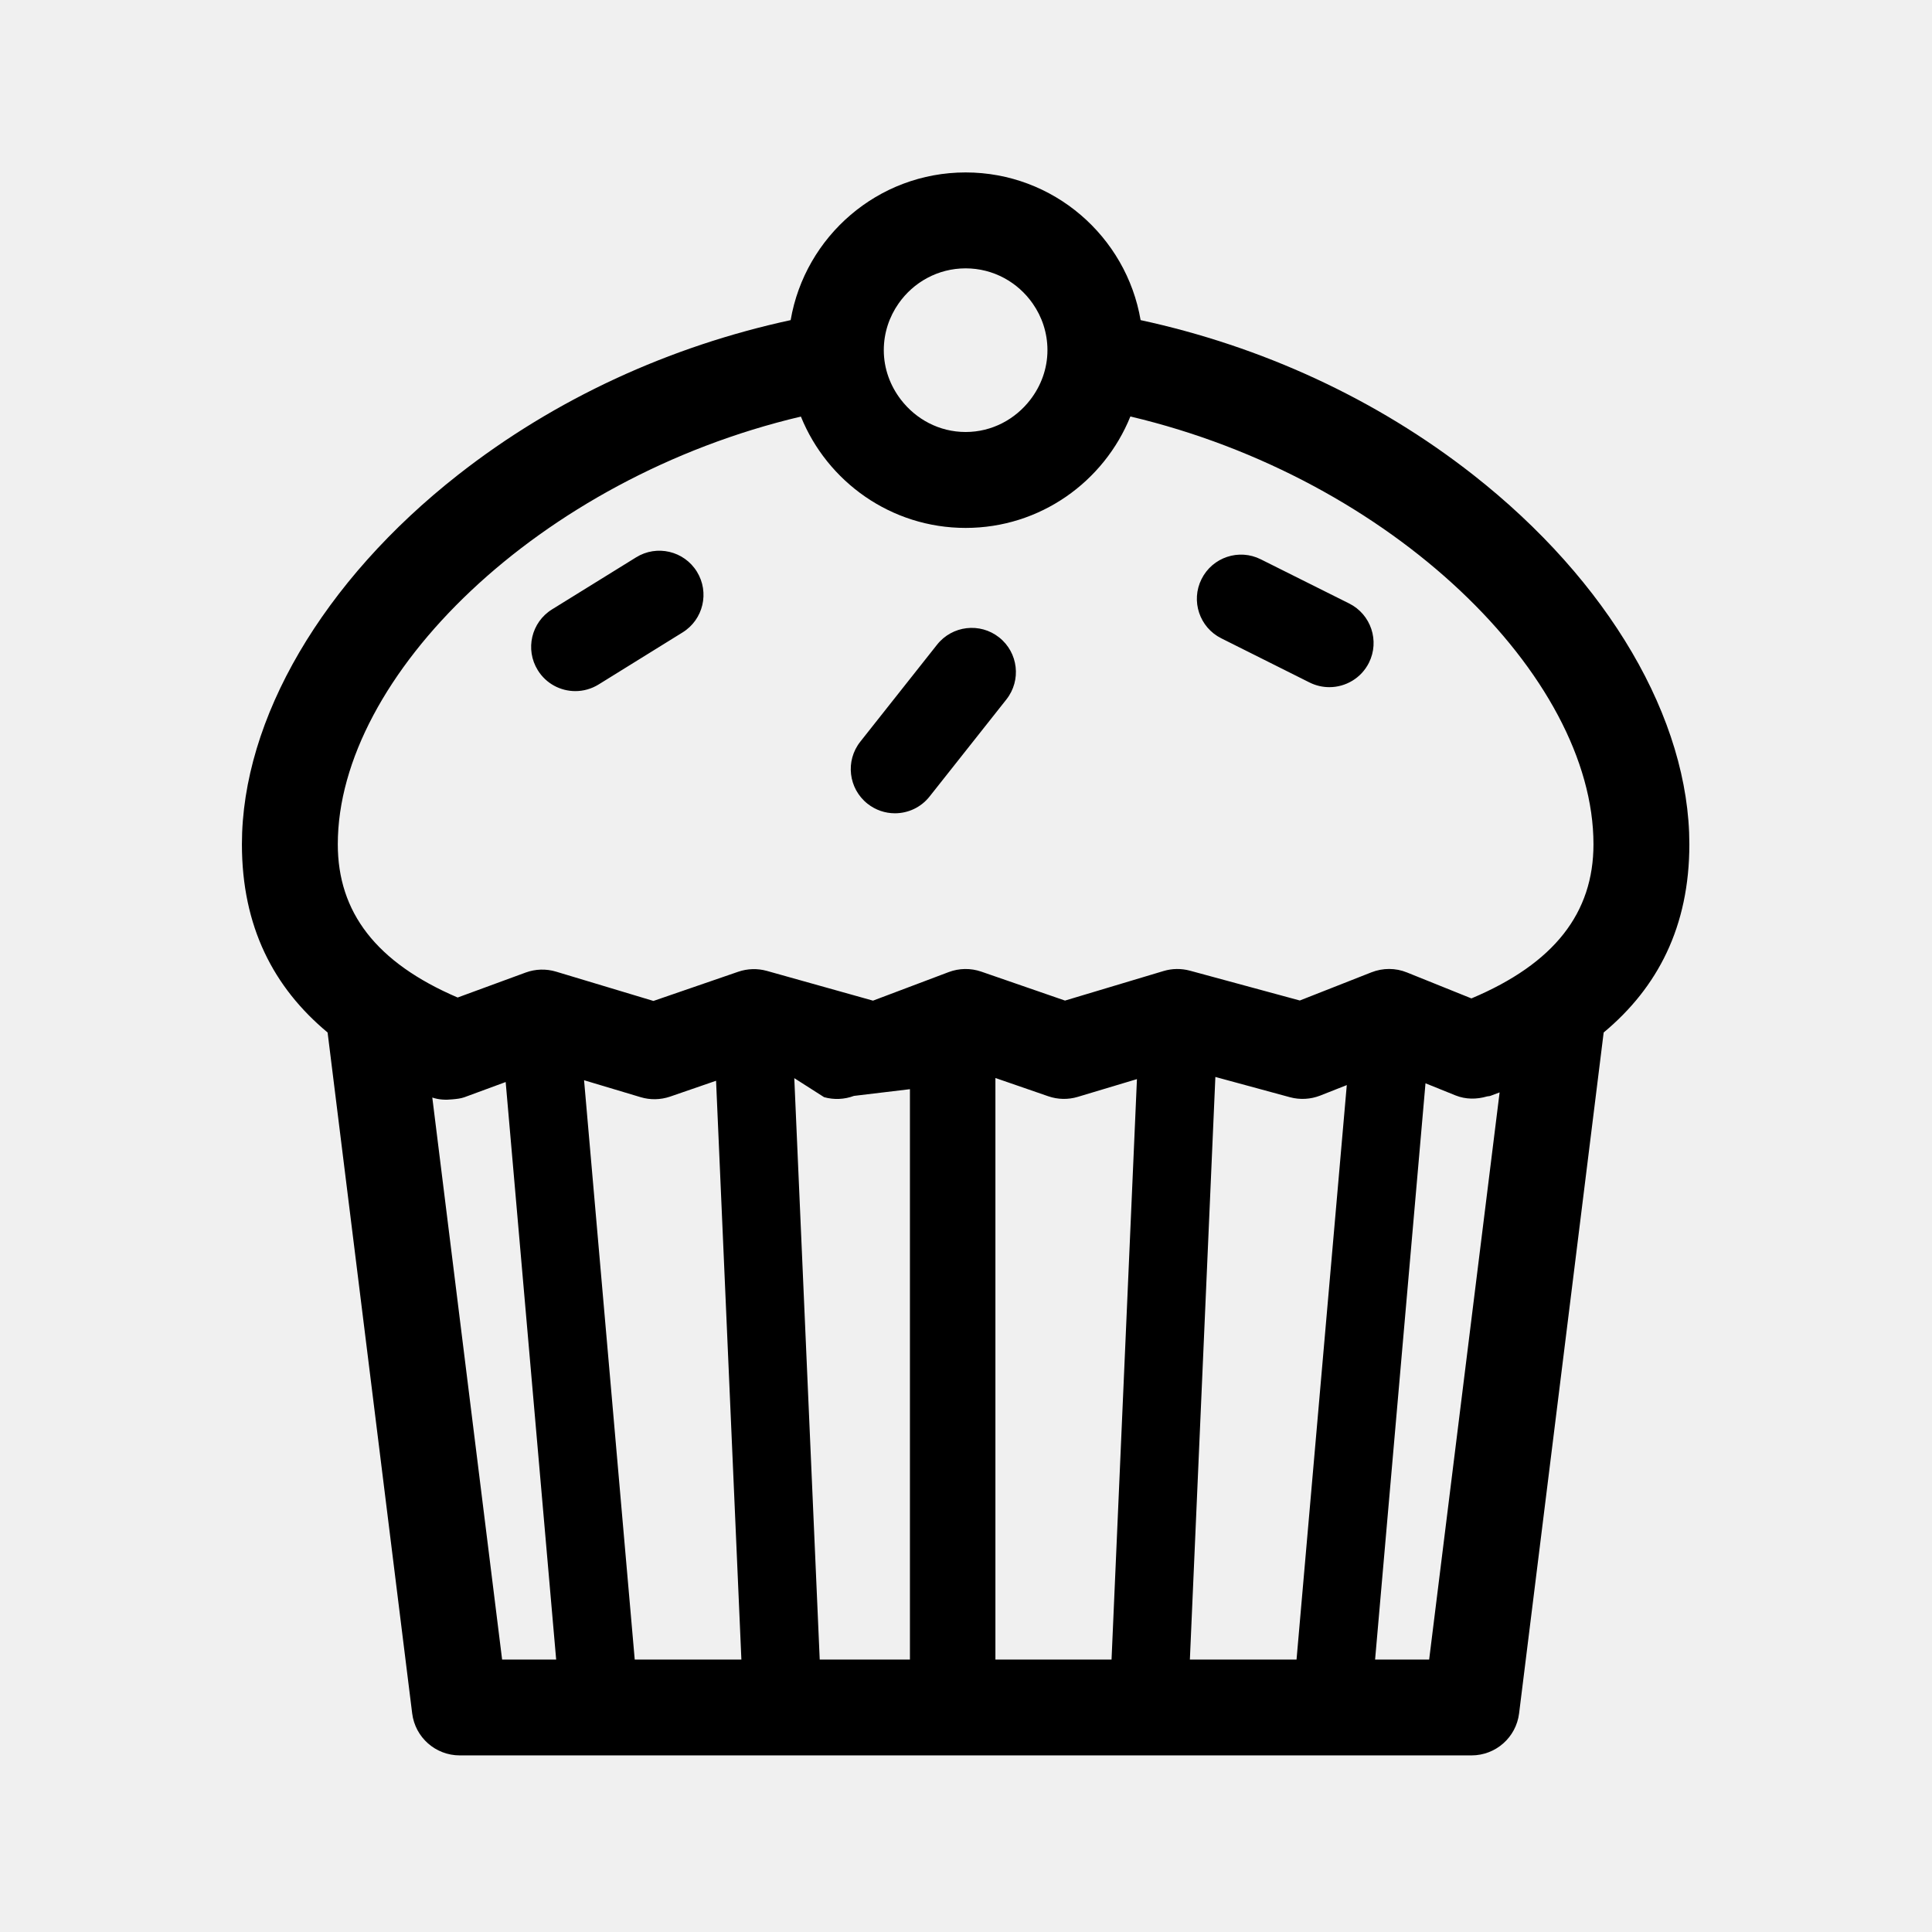
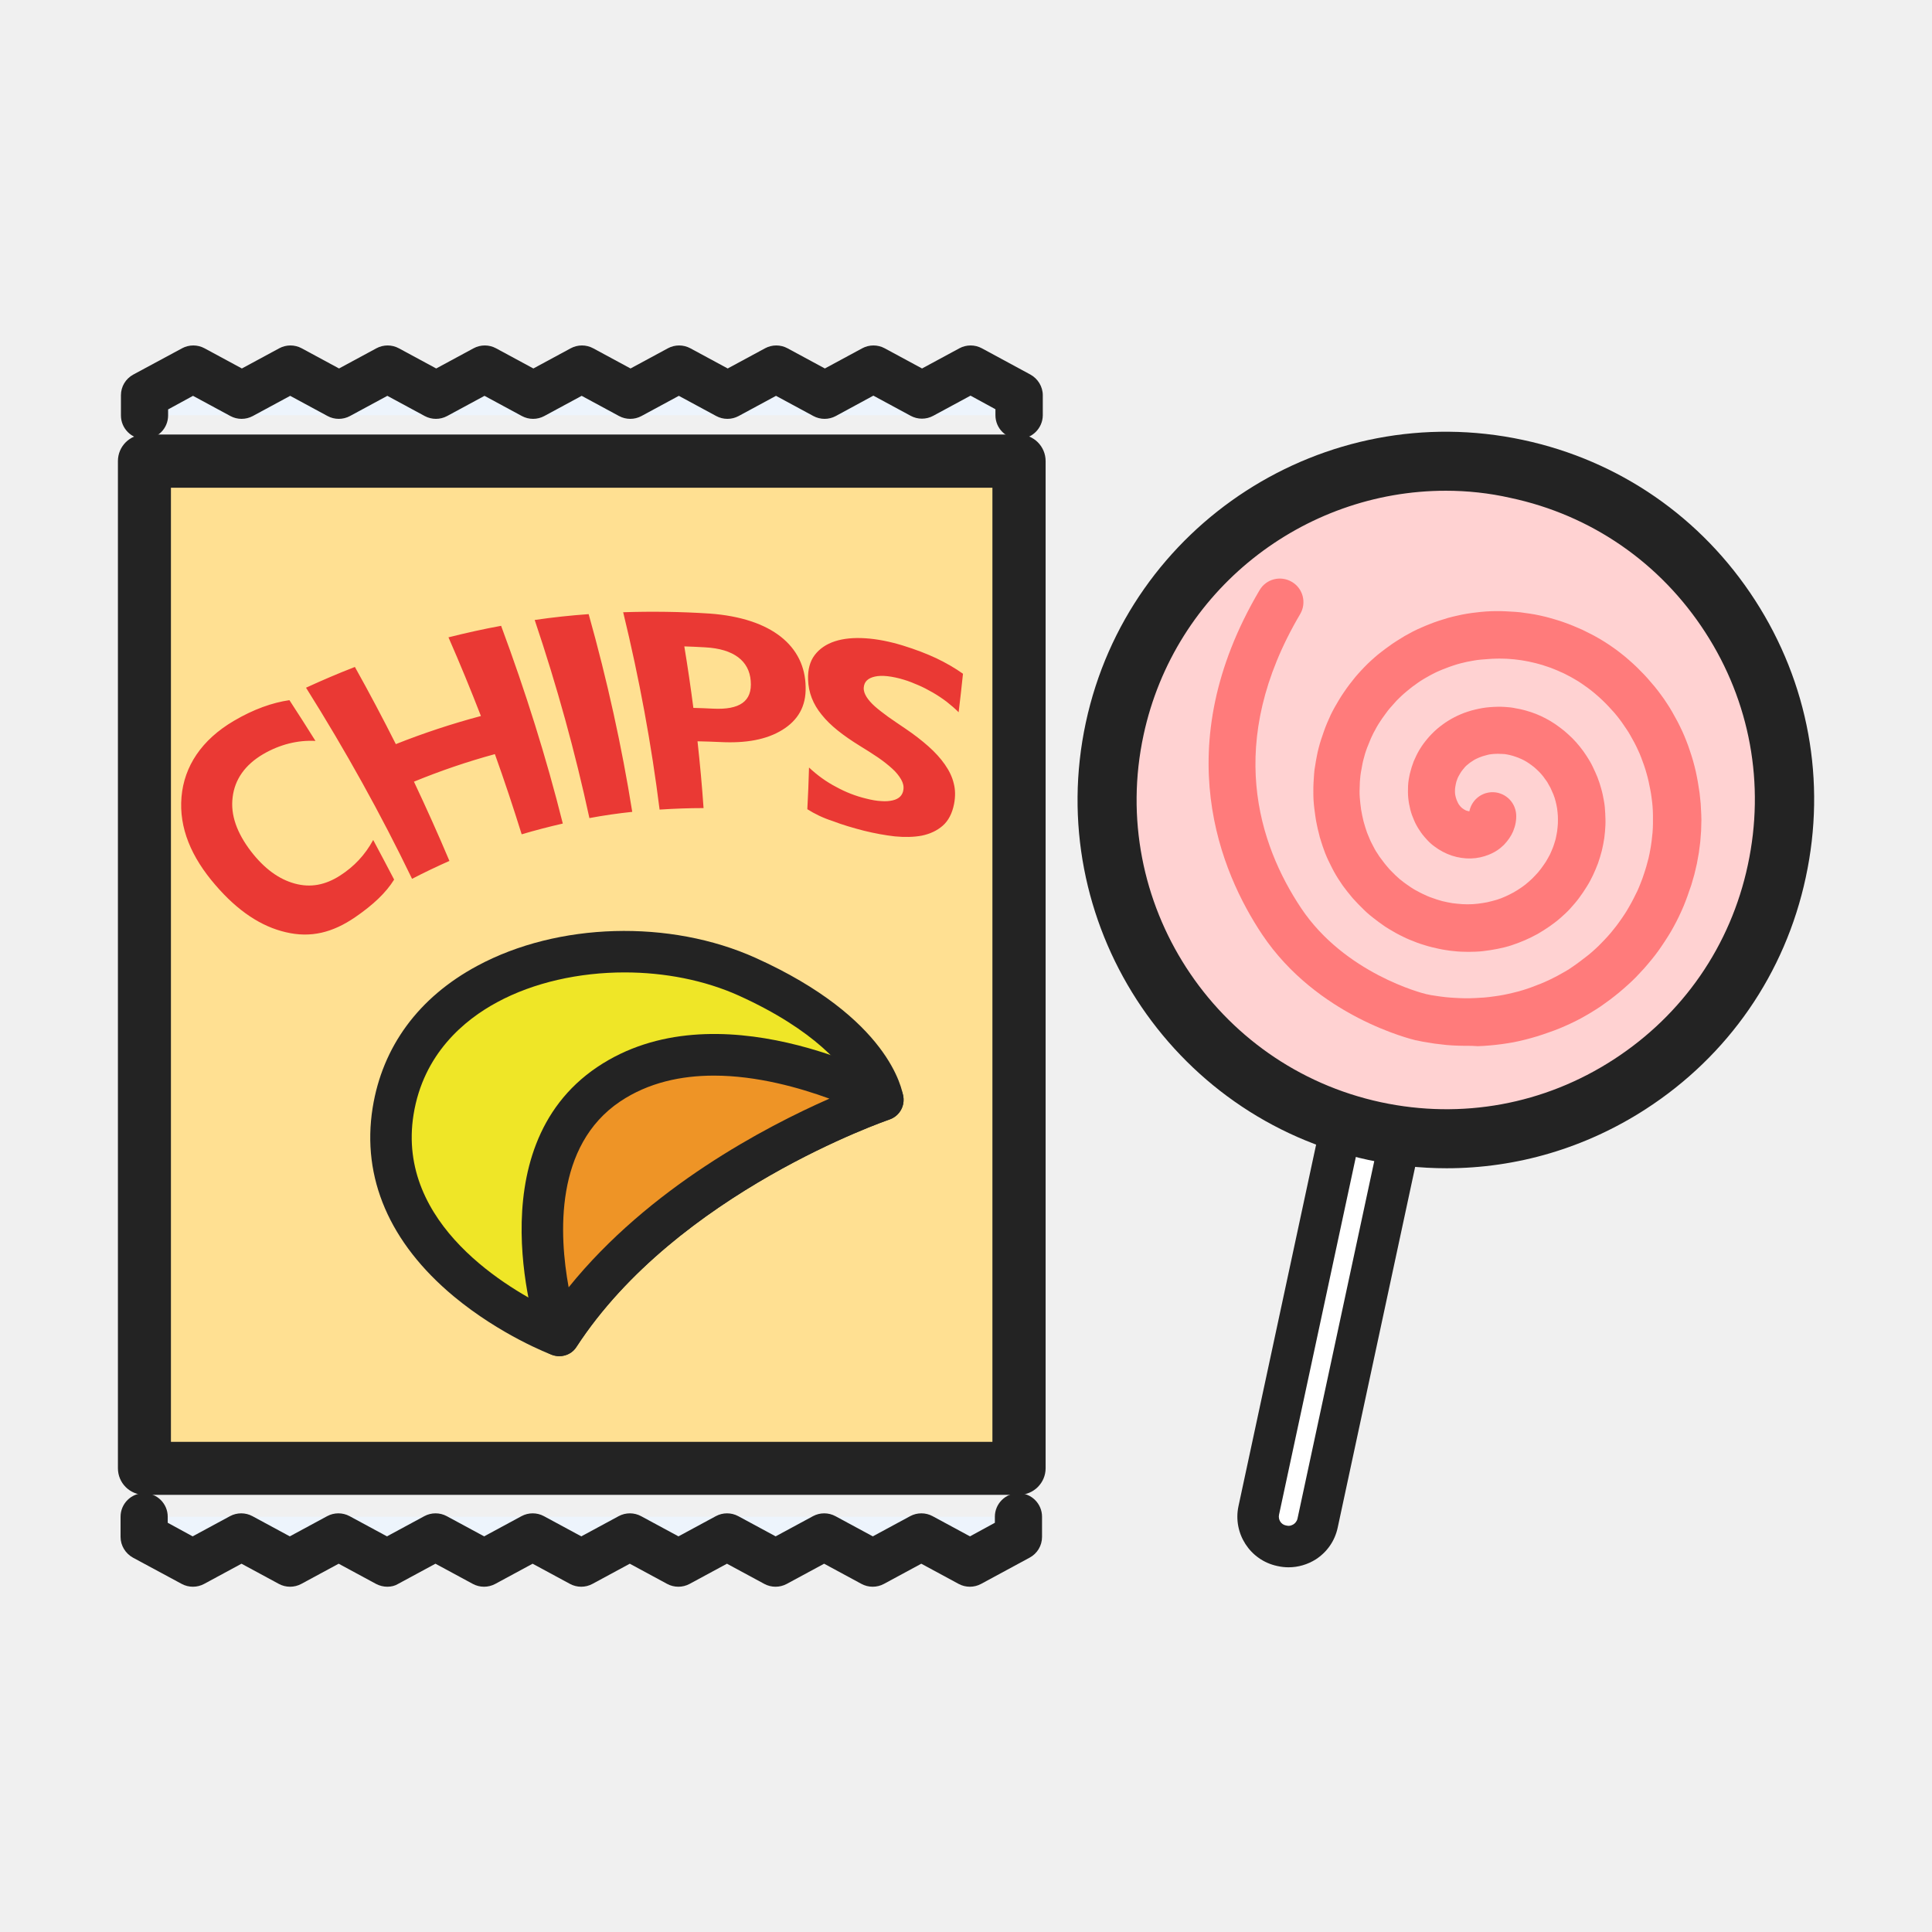
- <svg xmlns="http://www.w3.org/2000/svg" t="1596872380307" class="icon" viewBox="0 0 1024 1024" version="1.1" p-id="4920" width="200" height="200">
+ <svg xmlns="http://www.w3.org/2000/svg" t="1597149101305" class="icon" viewBox="0 0 1024 1024" version="1.1" p-id="15128" width="200" height="200">
  <defs>
    <style type="text/css" />
  </defs>
-   <path d="M780.757 251.62c-51.482-40.362-112.115-68.075-176.207-81.951-7.59-44.355-46.234-78.275-92.743-78.275-46.501 0-85.144 33.919-92.744 78.275-64.102 13.877-124.726 41.589-176.207 81.951-71.782 56.294-114.635 129.51-114.635 195.844 0 43.644 16.732 75.903 45.412 99.781l44.831 360.893c1.581 12.731 12.393 22.258 25.212 22.258L779.937 930.396c12.817 0 23.63-9.527 25.211-22.258l44.831-360.893c28.68-23.878 45.414-56.137 45.414-99.781C895.392 381.128 852.537 307.914 780.757 251.62zM476.245 160.891c7.848-11.267 20.833-18.659 35.56-18.659 14.726 0 27.712 7.392 35.559 18.659 4.892 6.997 7.808 15.497 7.808 24.709 0 9.883-3.46 18.935-9.072 26.25-7.927 10.318-20.28 17.118-34.295 17.118s-26.369-6.8-34.295-17.118c-5.614-7.314-9.083-16.367-9.083-26.25C468.428 176.388 471.354 167.889 476.245 160.891zM266.129 879.597l-37.003-297.879c3.479 1.186 7.126 1.344 10.753 0.95 2.115-0.199 4.229-0.397 6.246-1.107l21.892-8.065 26.764 306.102L266.129 879.597zM336.419 879.597l-26.853-307.051 29.965 8.974c5.11 1.542 10.545 1.423 15.577-0.276l24.42-8.422 13.422 306.775L336.419 879.597zM482.284 879.597l-47.815 0-13.481-308.158 15.794 10.082c5.209 1.463 10.744 1.225 15.823-0.672l29.679-3.557L482.284 879.597zM589.141 879.597l-61.552 0L527.59 571.36l28.028 9.686c5.041 1.74 10.507 1.858 15.616 0.317l31.369-9.409L589.141 879.597zM630.66 879.597l13.511-308.791 39.563 10.754c5.296 1.423 10.88 1.107 15.98-0.87l14.112-5.575-26.634 304.482L630.66 879.597zM757.48 879.597l-28.651 0 26.713-305.43 15.97 6.444c5.327 2.135 11.159 2.135 16.653 0.514 0.594-0.157 1.236-0.079 1.83-0.317l4.832-1.816L757.48 879.597zM779.887 529.179l-34.167-13.757c-6.029-2.452-12.76-2.452-18.807-0.079l-37.981 14.943-58.262-15.813c-4.585-1.226-9.429-1.186-13.975 0.196l-52.221 15.657-44.365-15.339c-5.604-1.937-11.722-1.856-17.275 0.237l-40.126 15.141-56.265-15.773c-4.971-1.385-10.248-1.225-15.111 0.435l-44.999 15.497-51.62-15.537c-5.268-1.58-10.912-1.423-16.08 0.475l-36.074 13.243c-43.249-18.54-63.52-45.225-63.52-81.239 0-88.87 106.462-193.868 245.449-226.681 13.974 34.552 47.824 59.023 87.319 59.023 39.503 0 73.342-24.471 87.318-59.062 138.977 32.851 245.448 137.85 245.448 226.72C844.572 483.796 823.907 510.638 779.887 529.179zM715.082 319.854l-46.837-23.404c-11.562-5.811-25.616-1.107-31.407 10.476-5.781 11.544-1.098 25.617 10.466 31.389l46.837 23.443c3.36 1.661 6.928 2.452 10.457 2.452 8.578 0 16.851-4.744 20.962-12.927C731.341 339.698 726.646 325.624 715.082 319.854zM496.673 341.675l-40.698 51.431c-8.025 10.159-6.306 24.866 3.834 32.892 4.299 3.399 9.429 5.059 14.508 5.059 6.919 0 13.757-3.043 18.384-8.895l40.699-51.431c8.025-10.16 6.305-24.866-3.835-32.892C519.415 329.815 504.699 331.554 496.673 341.675zM337.12 295.422l-44.514 27.555c-10.99 6.8-14.39 21.228-7.581 32.219 4.437 7.195 12.098 11.108 19.934 11.108 4.2 0 8.47-1.146 12.314-3.518l44.514-27.593c10.99-6.8 14.379-21.23 7.57-32.219C362.559 291.982 348.11 288.583 337.12 295.422z" p-id="4921" />
+   <path d="M685.2 820.5l-11.6-2.5c-5.4-1.2-8.9-6.5-7.7-11.9l45.2-210.4 31.2 6.7-45.2 210.4c-1.1 5.4-6.5 8.9-11.9 7.7z" fill="#FFFFFF" p-id="15129" />
+   <path d="M683 830.7c-1.9 0-3.8-0.2-5.6-0.6l-0.5-0.1c-14.4-3.1-23.5-17.3-20.5-31.6l44-204.9c1.3-5.9 7.1-9.7 13-8.4l31.2 6.7c2.8 0.6 5.3 2.3 6.9 4.8 1.6 2.4 2.1 5.4 1.5 8.2l-44 204.9c-1.5 7-5.6 12.9-11.6 16.8-4.3 2.7-9.3 4.2-14.4 4.2z m36.6-222l-41.7 194.2c-0.5 2.6 1.1 5.1 3.6 5.6l0.5 0.1c1.7 0.4 2.9-0.3 3.6-0.7 0.6-0.4 1.7-1.3 2.1-3l41.7-194.2-9.8-2z" fill="#232323" p-id="15130" />
+   <path d="M76.6 244.4h463.5v533.8H76.6z" fill="#FFE092" p-id="15131" />
+   <path d="M540.1 792.3H76.6c-7.8 0-14.1-6.3-14.1-14.1V244.4c0-7.8 6.3-14.1 14.1-14.1h463.5c7.8 0 14.1 6.3 14.1 14.1v533.8c0 7.8-6.4 14.1-14.1 14.1zM90.6 764.2H526V258.5H90.6v505.7z" fill="#232323" p-id="15132" />
+   <path d="M76.6 220.1v-10.7l25.7-13.9 25.8 13.9 25.7-13.9 25.8 13.9 25.7-13.9 25.8 13.9 25.7-13.9 25.8 13.9 25.7-13.9 25.8 13.9 25.7-13.9 25.8 13.9 25.7-13.9 25.8 13.9 25.7-13.9 25.8 13.9 25.7-13.9 25.8 13.9v10.7" fill="#EDF4FC" p-id="15133" />
+   <path d="M540.1 232.6c-6.9 0-12.5-5.6-12.5-12.5v-3.2l-13.2-7.2-19.8 10.7c-3.7 2-8.2 2-11.9 0l-19.8-10.7-19.9 10.8c-3.7 2-8.2 2-11.9 0l-19.8-10.7-19.8 10.7c-3.7 2-8.2 2-11.9 0l-19.8-10.7-19.8 10.7c-3.7 2-8.2 2-11.9 0l-19.8-10.7-19.8 10.7c-3.7 2-8.2 2-11.9 0l-19.8-10.7-19.8 10.7c-3.7 2-8.2 2-11.9 0l-19.8-10.7-19.8 10.7c-3.7 2-8.2 2-11.9 0l-19.8-10.7-19.8 10.7c-3.7 2-8.2 2-11.9 0l-19.8-10.7-13.2 7.2v3.2c0 6.9-5.6 12.5-12.5 12.5s-12.5-5.6-12.5-12.5v-10.7c0-4.6 2.5-8.8 6.6-11l25.8-13.9c3.7-2 8.2-2 11.9 0l19.8 10.7 19.8-10.7c3.7-2 8.2-2 11.9 0l19.8 10.7 19.8-10.7c3.7-2 8.2-2 11.9 0l19.8 10.7 19.8-10.7c3.7-2 8.2-2 11.9 0l19.8 10.7 19.8-10.7c3.7-2 8.2-2 11.9 0l19.8 10.7 19.8-10.7c3.7-2 8.2-2 11.9 0l19.8 10.7 19.8-10.7c3.7-2 8.2-2 11.9 0l19.8 10.7 19.8-10.7c3.7-2 8.2-2 11.9 0l19.8 10.7 19.8-10.7c3.7-2 8.2-2 11.9 0l25.7 13.9c4 2.2 6.6 6.4 6.6 11v10.7c-0.1 6.8-5.7 12.4-12.6 12.4z" fill="#232323" p-id="15134" />
+   <path d="M76.6 803.9v10.7l25.7 13.9 25.8-13.9 25.7 13.9 25.8-13.9 25.7 13.9 25.8-13.9 25.7 13.9 25.8-13.9 25.7 13.9 25.8-13.9 25.7 13.9 25.8-13.9 25.7 13.9 25.8-13.9 25.7 13.9 25.8-13.9 25.7 13.9 25.8-13.9v-10.7" fill="#EDF4FC" p-id="15135" />
+   <path d="M205.3 841c-2 0-4.1-0.5-6-1.5l-19.8-10.7-19.8 10.7c-3.7 2-8.2 2-11.9 0L128 828.8l-19.8 10.7c-3.7 2-8.2 2-11.9 0l-25.8-13.9c-4-2.2-6.6-6.4-6.6-11v-10.7c0-6.9 5.6-12.5 12.5-12.5s12.5 5.6 12.5 12.5v3.2l13.2 7.2 19.8-10.7c3.7-2 8.2-2 11.9 0l19.8 10.7 19.8-10.7c3.7-2 8.2-2 11.9 0l19.8 10.7 19.8-10.7c3.7-2 8.2-2 11.9 0l19.8 10.7 19.8-10.7c3.7-2 8.2-2 11.9 0l19.8 10.7 19.8-10.7c3.7-2 8.2-2 11.9 0l19.8 10.7 19.8-10.7c3.7-2 8.2-2 11.9 0l19.8 10.7 19.8-10.7c3.7-2 8.2-2 11.9 0l19.8 10.7 19.8-10.7c3.7-2 8.2-2 11.9 0l19.8 10.7 13.2-7.2v-3.2c0-6.9 5.6-12.5 12.5-12.5s12.5 5.6 12.5 12.5v10.7c0 4.6-2.5 8.8-6.6 11L520 839.5c-3.7 2-8.2 2-11.9 0l-19.8-10.7-19.8 10.7c-3.7 2-8.2 2-11.9 0l-19.8-10.7-19.8 10.7c-3.7 2-8.2 2-11.9 0l-19.8-10.7-19.8 10.7c-3.7 2-8.2 2-11.9 0l-19.8-10.7-19.8 10.7c-3.7 2-8.2 2-11.9 0l-19.8-10.7-19.8 10.7c-3.7 2-8.2 2-11.9 0l-19.8-10.7-19.8 10.7c-1.6 1-3.6 1.5-5.7 1.5z" fill="#232323" p-id="15136" />
+   <path d="M208.9 466.2c-4.4 7.1-11.3 13.5-20.6 19.9-12.1 8.3-23.7 11.1-36.8 8-13-3-25.5-11.2-37.4-25.1-12.7-14.7-19.3-30.2-17.9-46.6 1.4-16.3 10.7-30.3 27.7-40.3 10.5-6.2 20.5-9.7 29.5-11 4.7 7.2 9.3 14.4 13.8 21.6-9.5-0.5-18.9 1.9-27.7 7-9.7 5.7-15.1 13.5-16.2 22.9-1.2 9.4 2.3 18.9 9.7 28.6 7.1 9.2 14.8 14.8 23.2 17.1 8.4 2.3 16.2 0.8 24-4.2 7.5-4.8 13.3-11 17.6-18.9 3.8 7.1 7.5 14.1 11.1 21zM298.3 436.5c-7.4 1.7-14.7 3.6-21.8 5.7-4.4-14.1-9.1-28.3-14.2-42.5-14.7 4-29 8.9-42.9 14.6 6.6 14 12.9 28 18.8 42-6.7 3-13.3 6.1-19.8 9.5-16.4-34-35.2-67.9-56.2-101.3 8.5-3.9 17.1-7.6 25.9-11 7.6 13.6 14.8 27.2 21.7 40.9 14.6-5.8 29.7-10.8 45.1-14.9-5.4-13.9-11.1-27.8-17.2-41.7 9.2-2.3 18.5-4.4 27.9-6.1 13 35 24 70 32.7 104.8zM335.1 430.3c-7.6 0.8-15.2 1.9-22.7 3.3-7.5-34.7-17.1-69.7-29-105 9.5-1.4 19-2.4 28.6-3.1 9.9 35.3 17.6 70.3 23.1 104.8zM369.7 392.9c1.3 11.9 2.4 23.7 3.2 35.4-7.8 0-15.6 0.3-23.3 0.8-4.3-34.3-10.7-69.2-19.3-104.6 15.2-0.5 30.5-0.3 45.8 0.7 33.1 2.4 50.6 17.4 50.9 38.9 0.3 10.3-4.1 17.7-12.4 22.8-8.3 5.1-19.1 7.1-32.8 6.4-4.1-0.2-8.1-0.3-12.1-0.4z m-7-50.3c1.8 10.9 3.4 21.8 4.8 32.6 3.5 0.1 6.9 0.2 10.4 0.4 14.1 0.7 20.9-3.8 20-14.7-0.8-10.6-9-17-24.2-17.8-3.6-0.2-7.3-0.4-11-0.5zM427.9 428.9c0.4-7.3 0.7-14.7 0.9-22.1 4.5 4.2 9.2 7.6 14.4 10.3 5.1 2.8 10.3 4.8 15.6 6.1 3.1 0.8 5.9 1.3 8.3 1.4 2.4 0.2 4.4 0 6.1-0.4 1.7-0.4 3-1.1 3.9-2 0.9-0.9 1.5-2.1 1.7-3.5 0.3-1.9-0.1-3.7-1.2-5.6-1.1-1.9-2.6-3.8-4.7-5.7-2.1-1.9-4.6-3.9-7.5-5.9-3-2-6.2-4.1-9.7-6.2-8.9-5.5-15.7-10.8-20.2-16.5-4.6-5.6-7-11.8-7.2-18.6-0.2-5.3 1-9.7 3.5-13 2.5-3.3 6.1-5.8 10.7-7.3s10-2 16.2-1.6c6.2 0.4 12.8 1.7 19.7 3.8 6.8 2.1 12.8 4.4 17.9 6.8 5.2 2.5 9.9 5.2 14.1 8.2-0.7 6.9-1.5 13.7-2.3 20.4-1.9-1.9-4.1-3.8-6.4-5.6-2.4-1.8-4.8-3.4-7.4-4.9-2.6-1.5-5.1-2.8-7.7-3.9-2.6-1.1-5-2.1-7.4-2.8-3.2-1-6.2-1.6-8.8-1.9-2.7-0.3-4.9-0.2-6.7 0.2-1.8 0.4-3.3 1.1-4.3 2.1s-1.5 2.3-1.6 3.8c-0.1 1.7 0.5 3.3 1.5 4.9 1 1.6 2.5 3.3 4.4 5 1.9 1.7 4.3 3.5 7 5.5 2.7 1.9 5.8 4 9.2 6.3 4.6 3.1 8.7 6.3 12.2 9.4 3.5 3.1 6.4 6.3 8.7 9.6 2.3 3.3 3.9 6.6 4.7 10 0.9 3.4 0.9 7 0.2 10.8-1 5.2-3.1 9.1-6.1 11.7-3 2.6-6.7 4.3-11 5.2-4.3 0.8-9.1 0.9-14.3 0.4-5.3-0.6-10.7-1.6-16.4-3-5.8-1.5-11.3-3.1-16.5-5.1-5.3-1.7-9.7-3.9-13.5-6.3z" fill="#EA3934" p-id="15137" />
+   <path d="M296.4 707.9s-100.9-38.2-88-118.9c12.9-80.7 120.5-101.6 187.7-71.3C463.3 548 468 583 468 583s-115.5 38.7-171.6 124.9z" fill="#EFE627" p-id="15138" />
+   <path d="M296.4 718.8c-1.3 0-2.6-0.2-3.9-0.7-1.1-0.4-27.2-10.4-52-31-34-28.3-48.9-62.8-43-99.9 5.2-32.5 24.4-58.6 55.5-75.3 42.7-23 102-24.7 147.5-4.2 70.7 31.9 77.7 69.6 78.3 73.8 0.7 5.2-2.4 10.2-7.4 11.9-1.1 0.4-112.6 38.6-165.9 120.5-1.9 3.1-5.4 4.9-9.1 4.9z m34.7-203.4c-24.1 0-48.2 5.3-67.6 15.8-17.3 9.3-39.1 27.3-44.3 59.5-9.4 58.4 51.2 93 73.3 103.5 48.9-68.8 131.8-106 161.3-117.6-5.9-10.8-21.6-30.5-62.2-48.9-18.2-8.2-39.4-12.3-60.5-12.3z" fill="#232323" p-id="15139" />
+   <path d="M296.4 707.9s-32.4-93.7 26.2-133.1S468 583 468 583s-115.5 38.7-171.6 124.9z" fill="#EE9426" p-id="15140" />
+   <path d="M296.4 718.8c-0.4 0-0.9 0-1.3-0.1-4.2-0.5-7.7-3.3-9-7.3-1.4-4.1-34.4-102.1 30.4-145.8 63.4-42.7 153 5.6 156.8 7.7 3.8 2.1 6 6.2 5.6 10.6s-3.3 8-7.4 9.4c-1.1 0.4-112.6 38.6-165.9 120.5-2 3.2-5.5 5-9.2 5z m82-148.7c-17.2 0-34.6 3.6-49.7 13.7-34.8 23.4-32.4 70.7-27.3 98.5 42.6-52.8 104.2-85 138.2-100-15.9-5.8-38.4-12.2-61.2-12.2z" fill="#232323" p-id="15141" />
+   <path d="M766.3 424m-179.5 0a179.5 179.5 0 1 0 359 0 179.5 179.5 0 1 0-359 0Z" fill="#FFD2D2" p-id="15142" />
+   <path d="M766.7 619.2c-13.8 0-27.6-1.5-41.4-4.4C620.1 592.2 552.9 488.2 575.5 383c22.6-105.2 126.6-172.4 231.8-149.8 51 10.9 94.6 41.1 122.9 84.9 28.3 43.8 37.9 95.9 26.9 146.9-10.9 51-41.1 94.6-84.9 122.9-31.9 20.6-68.3 31.3-105.5 31.3z m-0.4-359.1c-75.5 0-143.7 52.7-160.2 129.5-19 88.3 37.5 175.6 125.8 194.6 42.8 9.2 86.6 1.2 123.3-22.6 36.8-23.8 62.1-60.4 71.2-103.2 9.2-42.8 1.2-86.6-22.6-123.3-23.8-36.8-60.4-62.1-103.2-71.2-11.4-2.6-23-3.8-34.3-3.8z" fill="#232323" p-id="15143" />
+   <path d="M777.7 554.3h-1.4c-2.1 0-4.3-0.1-6.4-0.2-2.1-0.1-4.3-0.3-6.4-0.6-2.1-0.2-4.3-0.5-6.4-0.9-2.1-0.3-4.3-0.7-6.4-1.2h-0.2c-2.1-0.5-52.4-12.5-81.6-56.2-21.6-32.4-50.5-99.1-1.3-182.4 3.5-6 11.2-7.9 17.1-4.4 6 3.5 7.9 11.2 4.4 17.1-40.1 68-21.9 122.2 0.5 155.8 23.1 34.6 64.4 45.2 66.3 45.6 1.7 0.4 3.4 0.7 5 0.9 1.7 0.3 3.5 0.5 5.2 0.7 1.7 0.2 3.5 0.3 5.2 0.4 1.7 0.1 3.5 0.2 5.2 0.2 1.7 0 3.5 0 5.2-0.1l5.1-0.3c1.7-0.2 3.4-0.3 5.1-0.6 1.7-0.2 3.4-0.5 5-0.8 1.7-0.3 3.3-0.7 5-1.1 1.6-0.4 3.3-0.8 4.9-1.3 1.6-0.5 3.2-1 4.8-1.6 1.6-0.6 3.2-1.2 4.7-1.8 1.5-0.6 3.1-1.3 4.6-2 1.5-0.7 3-1.5 4.4-2.2 1.5-0.8 2.9-1.6 4.3-2.4 1.4-0.8 2.8-1.7 4.2-2.7 1.3-0.9 2.7-1.9 4-2.9l3.9-3c1.3-1 2.5-2.1 3.7-3.2 1.2-1.1 2.4-2.2 3.5-3.4 1.1-1.1 2.2-2.3 3.3-3.5 1.1-1.2 2.1-2.4 3.1-3.7 1-1.2 2-2.5 2.9-3.8 0.9-1.3 1.9-2.6 2.7-3.9 0.9-1.3 1.7-2.7 2.5-4.1 0.8-1.4 1.6-2.8 2.3-4.2l2.1-4.2c0.6-1.4 1.3-2.9 1.8-4.3 0.6-1.4 1.1-2.9 1.6-4.4 0.5-1.5 1-3 1.4-4.4l1.2-4.5c0.3-1.5 0.7-3 0.9-4.5 0.3-1.5 0.5-3 0.7-4.5 0.2-1.5 0.3-3.1 0.5-4.6 0.1-1.5 0.2-3.1 0.2-4.6V432c0-1.5-0.1-3-0.2-4.5s-0.3-3-0.5-4.5-0.4-3-0.7-4.4c-0.3-1.4-0.6-2.9-0.9-4.4-0.3-1.4-0.7-2.9-1.1-4.3-0.4-1.4-0.8-2.8-1.3-4.2-0.5-1.4-1-2.8-1.5-4.1-0.5-1.4-1.1-2.7-1.7-4-0.6-1.3-1.2-2.6-1.9-3.9-0.7-1.3-1.4-2.6-2.1-3.8-0.7-1.3-1.5-2.5-2.3-3.7-0.8-1.2-1.6-2.4-2.4-3.5-0.8-1.1-1.7-2.3-2.6-3.4-0.9-1.1-1.8-2.2-2.8-3.2-0.9-1-1.9-2.1-2.9-3.1s-2-2-3-2.9c-1-0.9-2.1-1.9-3.2-2.8-1.1-0.9-2.2-1.8-3.3-2.6-1.1-0.8-2.2-1.6-3.4-2.4-1.1-0.8-2.3-1.5-3.5-2.2-1.2-0.7-2.4-1.4-3.6-2-1.2-0.6-2.4-1.3-3.7-1.8-1.2-0.6-2.5-1.1-3.7-1.6-1.2-0.5-2.5-1-3.8-1.4-1.3-0.4-2.6-0.9-3.8-1.2-1.3-0.4-2.6-0.7-3.9-1-1.3-0.3-2.6-0.6-3.9-0.8-1.3-0.2-2.6-0.5-3.9-0.6-1.3-0.2-2.6-0.3-3.9-0.4-1.3-0.1-2.6-0.2-3.9-0.2-1.3 0-2.6-0.1-3.9 0-1.3 0-2.6 0.1-3.9 0.2l-3.9 0.3c-1.3 0.1-2.6 0.3-3.8 0.5-1.3 0.2-2.5 0.5-3.8 0.7-1.2 0.3-2.5 0.6-3.7 0.9-1.2 0.3-2.4 0.7-3.6 1.1-1.2 0.4-2.4 0.8-3.6 1.3-1.2 0.4-2.3 0.9-3.5 1.4-1.2 0.5-2.3 1-3.4 1.6-1.1 0.6-2.2 1.1-3.3 1.8-1.1 0.6-2.1 1.2-3.2 1.9-1 0.7-2 1.3-3 2.1-1 0.7-2 1.4-2.9 2.2-1 0.8-1.9 1.5-2.8 2.3-0.9 0.8-1.8 1.6-2.7 2.5-0.9 0.8-1.7 1.7-2.5 2.6l-2.4 2.7c-0.8 0.9-1.5 1.8-2.2 2.8-0.7 0.9-1.4 1.9-2.1 2.9-0.7 1-1.3 2-1.9 2.9-0.6 1-1.2 2-1.7 3-0.6 1-1.1 2-1.6 3.1-0.5 1-1 2.1-1.4 3.2-0.4 1.1-0.9 2.1-1.3 3.2s-0.8 2.2-1.1 3.2l-0.9 3.3c-0.3 1.1-0.5 2.2-0.7 3.3l-0.6 3.3c-0.2 1.1-0.3 2.2-0.4 3.3-0.1 1.1-0.2 2.2-0.2 3.3 0 1.1-0.1 2.2-0.1 3.3 0 1.1 0 2.2 0.1 3.3 0.1 1.1 0.2 2.2 0.3 3.2 0.1 1.1 0.3 2.1 0.4 3.2 0.2 1.1 0.4 2.1 0.6 3.2 0.2 1 0.5 2.1 0.7 3.1 0.3 1 0.6 2 0.9 3.1 0.3 1 0.7 2 1 3 0.4 1 0.8 2 1.2 2.9 0.4 1 0.8 1.9 1.3 2.8 0.5 0.9 0.9 1.8 1.4 2.7 0.5 0.9 1 1.8 1.6 2.6 0.5 0.9 1.1 1.7 1.7 2.5l1.8 2.4c0.6 0.8 1.3 1.6 1.9 2.3 0.6 0.8 1.3 1.5 2 2.2l2.1 2.1c0.7 0.7 1.5 1.3 2.2 2 0.7 0.6 1.5 1.2 2.3 1.8 0.8 0.6 1.6 1.2 2.4 1.7 0.8 0.6 1.6 1.1 2.4 1.6 0.8 0.5 1.6 1 2.5 1.4 0.8 0.5 1.7 0.9 2.5 1.3 0.9 0.4 1.7 0.8 2.6 1.2 0.9 0.4 1.7 0.7 2.6 1 0.9 0.3 1.8 0.6 2.6 0.9 0.9 0.3 1.8 0.5 2.7 0.8l2.7 0.6c0.9 0.2 1.8 0.3 2.7 0.5l2.7 0.3c1.8 0.2 3.5 0.3 5.4 0.3 1.8 0 3.5-0.1 5.3-0.3 1.7-0.2 3.5-0.5 5.1-0.8 1.7-0.4 3.3-0.8 5-1.3 1.6-0.5 3.2-1.1 4.7-1.8s3-1.4 4.4-2.2c1.4-0.8 2.8-1.7 4.1-2.6 1.3-0.9 2.6-1.9 3.8-3 1.2-1 2.3-2.1 3.4-3.3 1.1-1.1 2.1-2.3 3-3.5 0.9-1.2 1.8-2.5 2.6-3.7 0.8-1.3 1.5-2.6 2.2-3.9 0.6-1.3 1.2-2.7 1.7-4 0.5-1.4 0.9-2.7 1.3-4.1 0.3-1.4 0.6-2.8 0.8-4.1 0.2-1.4 0.3-2.8 0.4-4.1 0.1-1.4 0-2.7 0-4.1-0.1-1.3-0.2-2.7-0.4-4-0.2-1.3-0.5-2.6-0.8-3.8-0.3-1.2-0.7-2.5-1.2-3.7-0.5-1.2-1-2.3-1.5-3.4-0.6-1.1-1.2-2.2-1.8-3.2-0.7-1-1.4-2-2.1-2.9-0.7-0.9-1.5-1.8-2.3-2.6-0.8-0.8-1.7-1.6-2.5-2.3-0.9-0.7-1.8-1.4-2.7-2-0.9-0.6-1.8-1.2-2.8-1.7-1-0.5-1.9-0.9-2.9-1.3s-2-0.7-2.9-1c-1-0.3-2-0.5-2.9-0.7-1-0.2-1.9-0.3-2.9-0.3-1.5-0.1-2.9-0.1-4.3 0s-2.7 0.3-4 0.7c-1.3 0.3-2.5 0.7-3.7 1.2-1.2 0.5-2.3 1-3.3 1.7-1 0.6-2 1.3-2.9 2.1-0.9 0.7-1.6 1.5-2.3 2.4-0.7 0.8-1.3 1.7-1.8 2.6-0.5 0.9-1 1.7-1.3 2.6-0.4 0.9-0.6 1.8-0.8 2.7-0.2 0.9-0.3 1.7-0.4 2.5-0.1 0.8 0 1.7 0 2.4 0.1 0.7 0.2 1.5 0.4 2.1 0.2 0.7 0.4 1.3 0.7 2 0.3 0.6 0.5 1.1 0.8 1.6 0.3 0.5 0.7 0.9 1.1 1.4 0.3 0.3 0.7 0.7 1 0.9 0.7 0.5 1.5 1 2.2 1.2 0.7 0.2 1.1 0.3 1.4 0.3 1.1-5.5 5.7-9.7 11.5-10.1 6.9-0.4 12.8 4.8 13.3 11.7 0.2 3-0.4 6.1-1.6 9-1.1 2.6-2.8 5-4.9 7.2-2.2 2.2-4.9 4-8 5.2-2.9 1.2-6.1 1.9-9.4 2-3.4 0.1-6.8-0.4-10.2-1.5-3.3-1.1-6.5-2.8-9.4-5-1.5-1.1-2.9-2.4-4.2-3.9-1.3-1.4-2.5-2.9-3.5-4.5-1.1-1.6-2.1-3.4-2.9-5.3-0.8-1.8-1.5-3.7-2-5.7s-0.9-4.1-1.1-6.2c-0.2-2.1-0.2-4.2-0.1-6.4s0.5-4.4 1-6.6c0.5-2.1 1.2-4.3 2-6.4 0.9-2.1 1.9-4.2 3.1-6.2 1.2-2 2.6-3.9 4.1-5.7 1.5-1.8 3.3-3.6 5.1-5.2 1.9-1.6 3.9-3.1 6-4.4 2.1-1.3 4.4-2.5 6.8-3.5 2.4-1 4.9-1.8 7.4-2.4 2.5-0.6 5.2-1.1 7.9-1.3 2.7-0.2 5.4-0.3 8.1-0.1 1.8 0.1 3.7 0.3 5.5 0.7 1.8 0.3 3.7 0.7 5.4 1.2 1.8 0.5 3.6 1.1 5.4 1.8 1.8 0.7 3.5 1.5 5.2 2.4 1.7 0.9 3.4 1.9 5 3s3.2 2.3 4.7 3.5c1.5 1.3 3 2.6 4.4 4a56 56 0 0 1 4 4.5c1.3 1.6 2.5 3.3 3.6 5 1.1 1.7 2.2 3.5 3.1 5.4 0.9 1.9 1.8 3.8 2.6 5.8s1.4 4 2 6.1c0.6 2 1 4.2 1.4 6.3 0.4 2.1 0.6 4.3 0.7 6.5 0.1 2.2 0.2 4.4 0.1 6.6-0.1 2.2-0.3 4.5-0.6 6.7s-0.8 4.5-1.3 6.7c-0.6 2.2-1.2 4.4-2 6.6-0.8 2.1-1.7 4.3-2.7 6.4-1 2.1-2.1 4.2-3.4 6.2-1.2 2-2.6 4-4 5.9-1.4 1.9-3 3.7-4.6 5.5-1.6 1.8-3.4 3.4-5.2 5-1.8 1.6-3.8 3.1-5.8 4.5s-4.1 2.7-6.3 4c-2.2 1.2-4.4 2.3-6.7 3.3s-4.7 1.9-7.1 2.7c-2.4 0.8-4.9 1.4-7.4 1.9s-5.1 0.9-7.6 1.2c-2.6 0.3-5.2 0.4-7.8 0.4-2.6 0-5.3-0.1-7.9-0.4-1.3-0.1-2.6-0.3-3.9-0.5-1.3-0.2-2.6-0.4-3.9-0.7l-3.9-0.9c-1.3-0.3-2.6-0.7-3.9-1.1-1.3-0.4-2.6-0.8-3.9-1.3-1.3-0.5-2.5-1-3.8-1.5-1.3-0.5-2.5-1.1-3.7-1.7-1.2-0.6-2.5-1.2-3.7-1.9l-3.6-2.1c-1.2-0.7-2.4-1.5-3.5-2.3-1.1-0.8-2.3-1.6-3.4-2.5-1.1-0.8-2.2-1.7-3.3-2.6-1.1-0.9-2.1-1.8-3.1-2.8l-3-3c-1-1-1.9-2.1-2.9-3.1l-2.7-3.3c-0.9-1.1-1.7-2.3-2.6-3.4l-2.4-3.6c-0.8-1.2-1.5-2.5-2.2-3.7-0.7-1.3-1.4-2.6-2-3.9-0.7-1.3-1.3-2.7-1.9-4-0.6-1.3-1.1-2.7-1.6-4.1-0.5-1.4-1-2.8-1.4-4.2-0.5-1.4-0.9-2.9-1.2-4.3-0.4-1.4-0.7-2.9-1-4.3-0.3-1.4-0.6-2.9-0.8-4.4l-0.6-4.5c-0.2-1.5-0.3-3-0.4-4.5-0.1-1.5-0.1-3-0.1-4.5s0-3.1 0.1-4.6c0.1-1.5 0.2-3 0.3-4.6 0.1-1.5 0.3-3.1 0.6-4.6 0.2-1.5 0.5-3 0.8-4.6 0.3-1.5 0.6-3.1 1-4.5 0.4-1.5 0.8-3 1.3-4.5s1-3 1.5-4.4c0.5-1.5 1.1-2.9 1.7-4.4 0.6-1.4 1.3-2.9 1.9-4.3 0.7-1.4 1.4-2.8 2.2-4.2 0.8-1.4 1.6-2.8 2.4-4.1 0.8-1.3 1.7-2.7 2.6-4 0.9-1.3 1.8-2.6 2.8-3.9 1-1.3 2-2.5 3-3.8 1-1.2 2.1-2.4 3.2-3.6 1.1-1.2 2.2-2.3 3.4-3.5 1.1-1.1 2.4-2.2 3.6-3.3 1.2-1.1 2.5-2.1 3.8-3.1 1.3-1 2.6-2 3.9-2.9 1.3-1 2.7-1.9 4.1-2.8 1.4-0.9 2.8-1.7 4.2-2.6 1.4-0.8 2.9-1.6 4.4-2.4 1.5-0.7 3-1.5 4.5-2.1 1.5-0.7 3.1-1.3 4.6-1.9 1.5-0.6 3.1-1.2 4.7-1.7l4.8-1.5c1.6-0.4 3.3-0.9 4.9-1.2 1.6-0.4 3.3-0.7 5-1 1.7-0.3 3.4-0.5 5.1-0.7 1.7-0.2 3.4-0.4 5.1-0.5 1.7-0.1 3.4-0.2 5.2-0.2 1.7 0 3.5 0 5.2 0.1 1.7 0.1 3.4 0.2 5.2 0.3 1.7 0.1 3.5 0.3 5.2 0.6 1.7 0.2 3.5 0.5 5.2 0.8 1.7 0.3 3.4 0.7 5.1 1.1 1.7 0.4 3.4 0.9 5.1 1.4 1.7 0.5 3.4 1 5 1.6 1.7 0.6 3.3 1.2 5 1.9 1.7 0.7 3.3 1.4 4.9 2.1l4.8 2.4c1.6 0.8 3.1 1.7 4.7 2.6 1.5 0.9 3.1 1.9 4.6 2.9 1.5 1 3 2.1 4.4 3.1 1.4 1.1 2.9 2.2 4.3 3.4 1.4 1.2 2.8 2.4 4.1 3.6 1.3 1.2 2.7 2.5 3.9 3.8 1.3 1.3 2.6 2.6 3.8 4l3.6 4.2c1.2 1.4 2.3 2.9 3.4 4.4 1.1 1.5 2.2 3 3.2 4.6 1 1.5 2 3.1 2.9 4.7 0.9 1.6 1.8 3.2 2.7 4.9 0.9 1.7 1.7 3.4 2.5 5.1 0.8 1.7 1.5 3.4 2.2 5.2 0.7 1.7 1.3 3.5 1.9 5.3 0.6 1.8 1.2 3.6 1.7 5.4 0.5 1.8 1 3.7 1.4 5.5 0.4 1.9 0.8 3.8 1.1 5.6l0.9 5.7 0.6 5.7c0.1 1.9 0.2 3.9 0.3 5.8 0.1 1.9 0.1 3.9 0 5.8 0 1.9-0.1 3.9-0.3 5.8-0.1 1.9-0.3 3.9-0.6 5.8-0.2 1.9-0.5 3.9-0.9 5.8-0.3 1.9-0.7 3.9-1.2 5.8-0.4 1.9-0.9 3.8-1.5 5.7-0.5 1.9-1.1 3.8-1.8 5.6-0.6 1.9-1.3 3.7-2 5.6-0.7 1.9-1.5 3.7-2.3 5.5-0.8 1.8-1.7 3.6-2.6 5.4-0.9 1.8-1.9 3.5-2.9 5.3-1 1.7-2.1 3.4-3.2 5.1-1.1 1.7-2.2 3.3-3.4 5-1.2 1.6-2.4 3.3-3.7 4.8-1.3 1.6-2.6 3.1-3.9 4.6l-4.2 4.5c-1.4 1.4-2.9 2.9-4.4 4.2-1.5 1.4-3.1 2.7-4.6 4-1.6 1.3-3.2 2.6-4.8 3.8-1.7 1.2-3.4 2.4-5 3.6-1.7 1.1-3.5 2.3-5.2 3.3-1.8 1.1-3.6 2.1-5.4 3.1-1.8 1-3.7 1.9-5.6 2.8-1.9 0.9-3.8 1.7-5.7 2.5-1.9 0.8-3.9 1.5-5.9 2.2-2 0.7-4 1.4-6 2-2 0.6-4.1 1.2-6.1 1.7s-4.1 1-6.2 1.4c-2.1 0.4-4.2 0.7-6.3 1-2.1 0.3-4.2 0.5-6.3 0.7-2.1 0.2-4.3 0.3-6.4 0.4-2.2-0.2-3.9-0.2-5.6-0.2z m0.5-121.9z" fill="#FF7B7B" p-id="15144" />
+   <path d="M766.7 614.5c-13.4 0-26.9-1.4-40.4-4.3C623.7 588.1 558.1 486.6 580.1 384c22.1-102.7 123.5-168.3 226.2-146.2 49.7 10.7 92.3 40.1 119.9 82.8 27.6 42.7 36.9 93.6 26.3 143.4-10.7 49.7-40.1 92.3-82.8 119.9-31.2 20.2-66.7 30.6-103 30.6z m-0.4-359.1c-77.7 0-147.8 54.2-164.7 133.2-19.5 90.9 38.5 180.7 129.4 200.2 44 9.5 89.1 1.2 126.9-23.2 37.8-24.4 63.8-62.1 73.3-106.1 9.5-44 1.2-89.1-23.2-126.9s-62.1-63.8-106.1-73.3c-12.1-2.7-23.9-3.9-35.6-3.9z" fill="#232323" p-id="15145" />
</svg>
